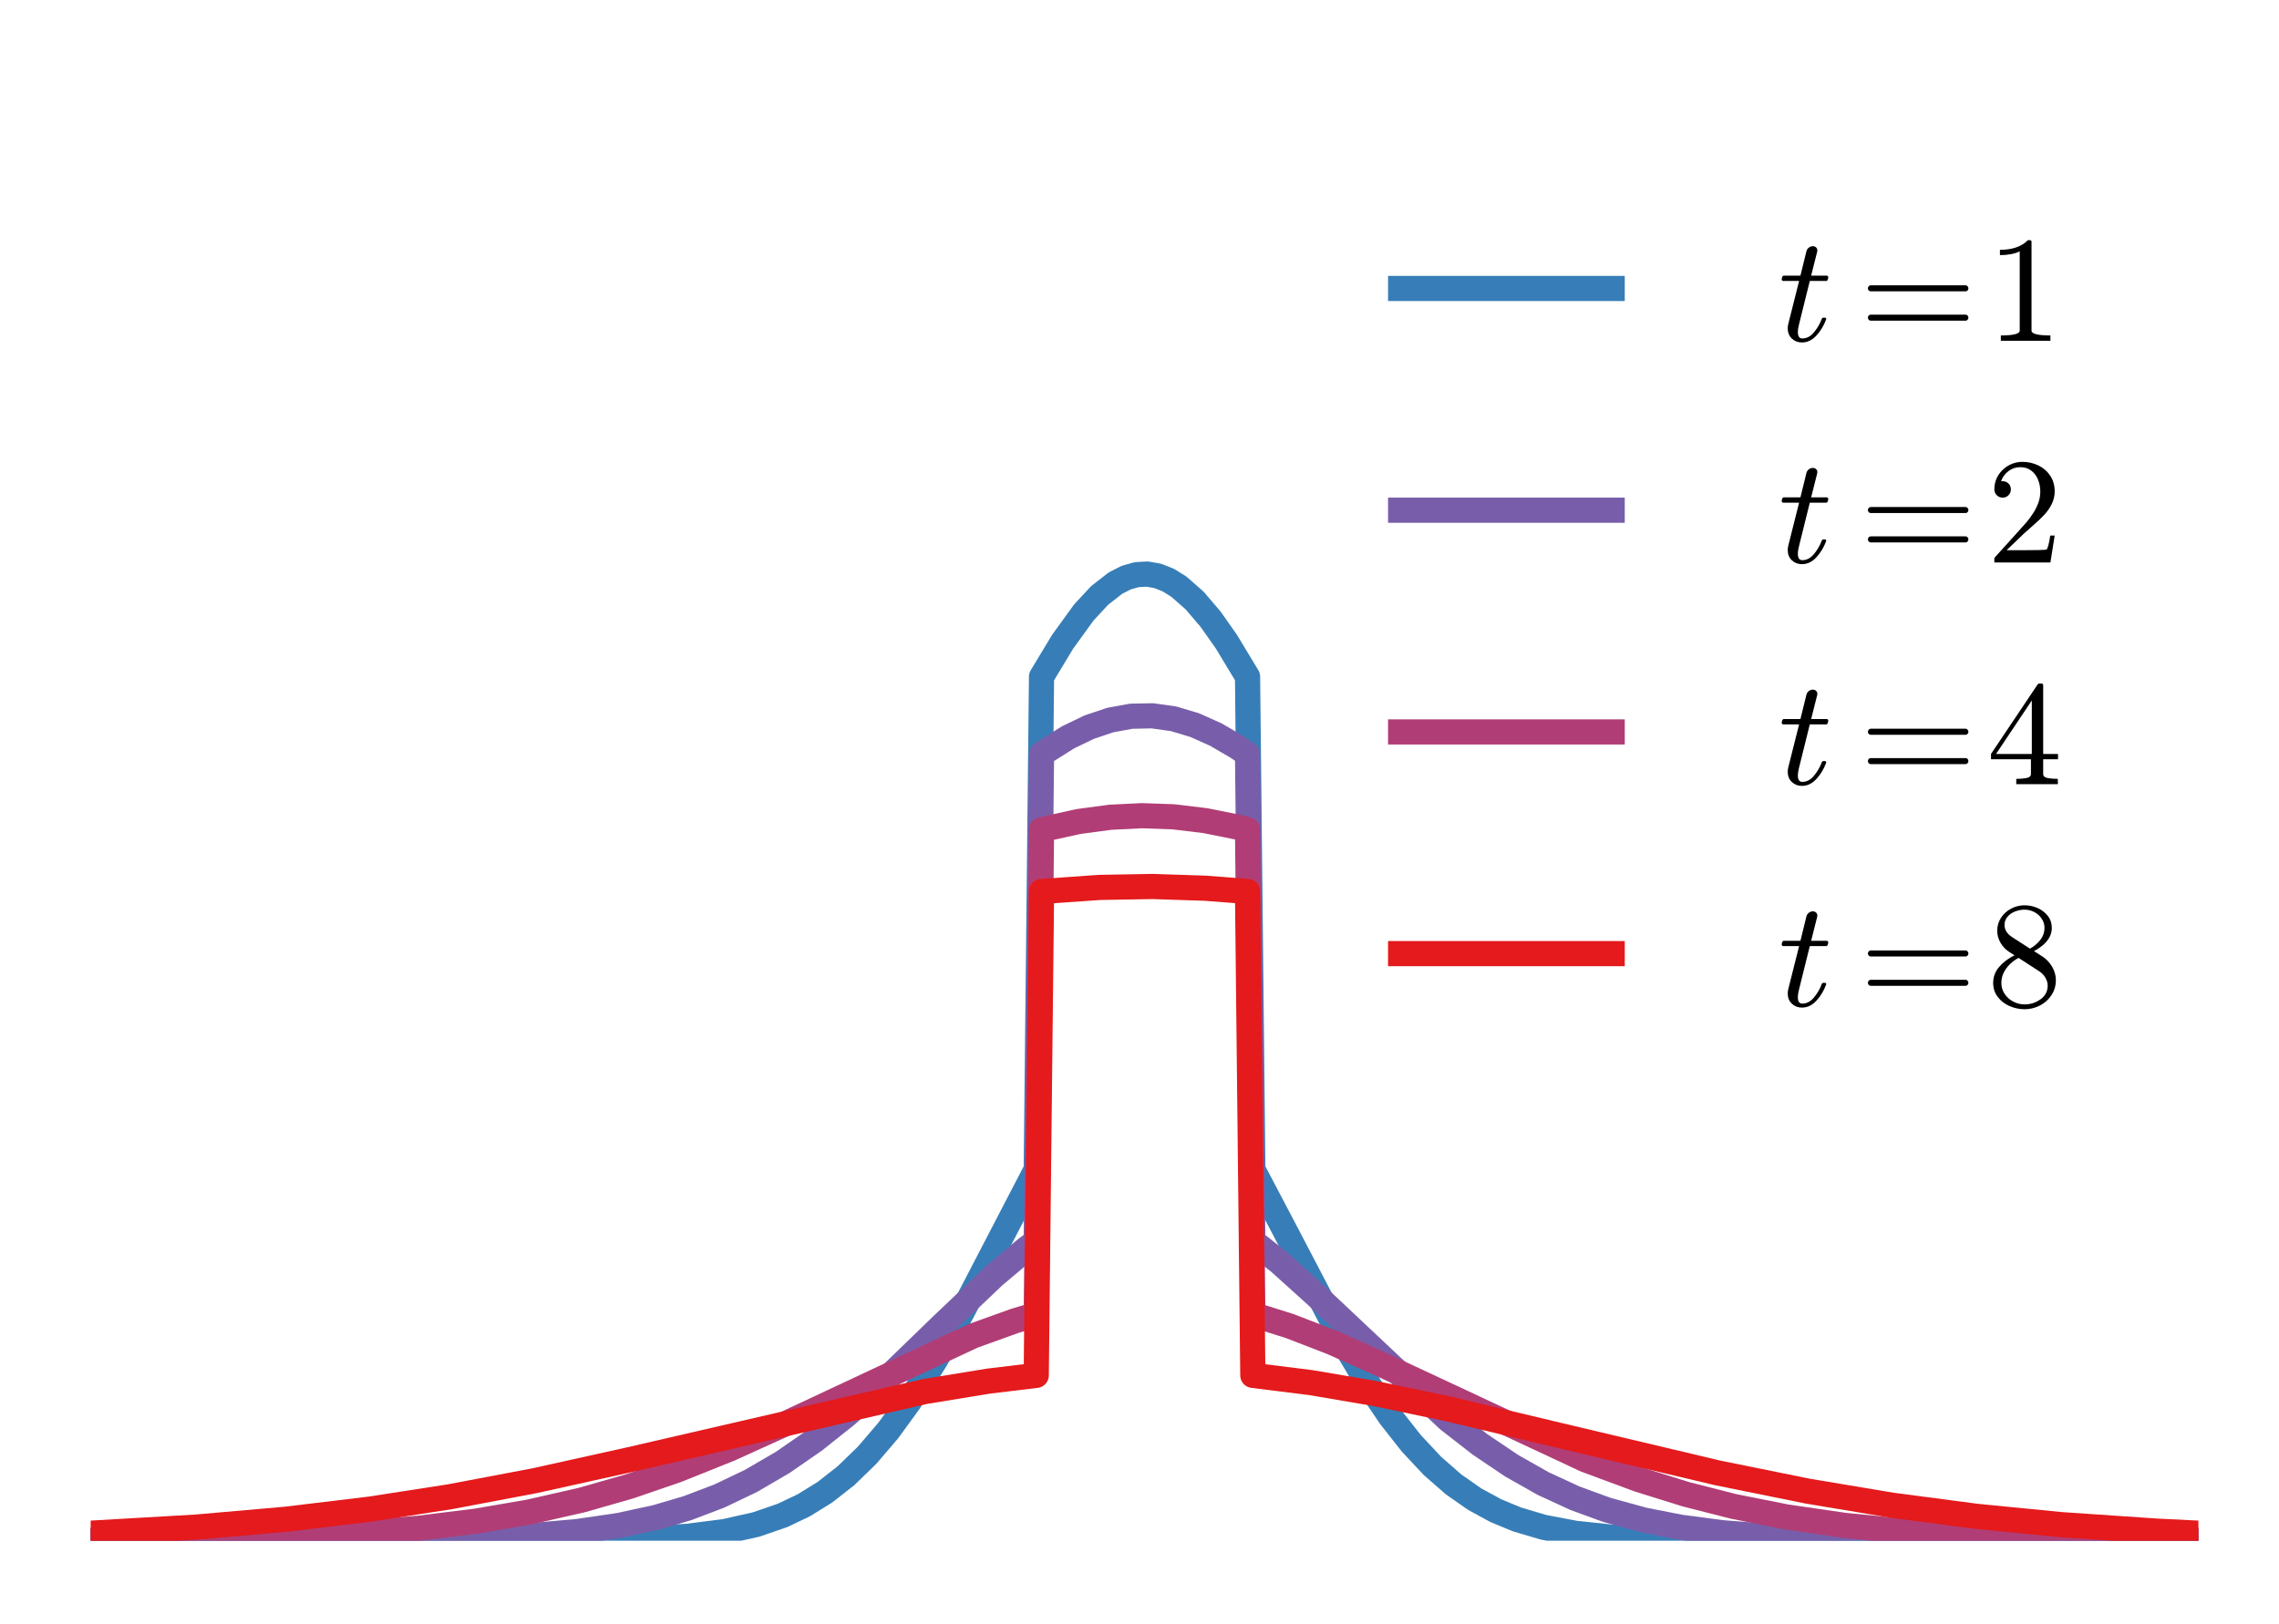
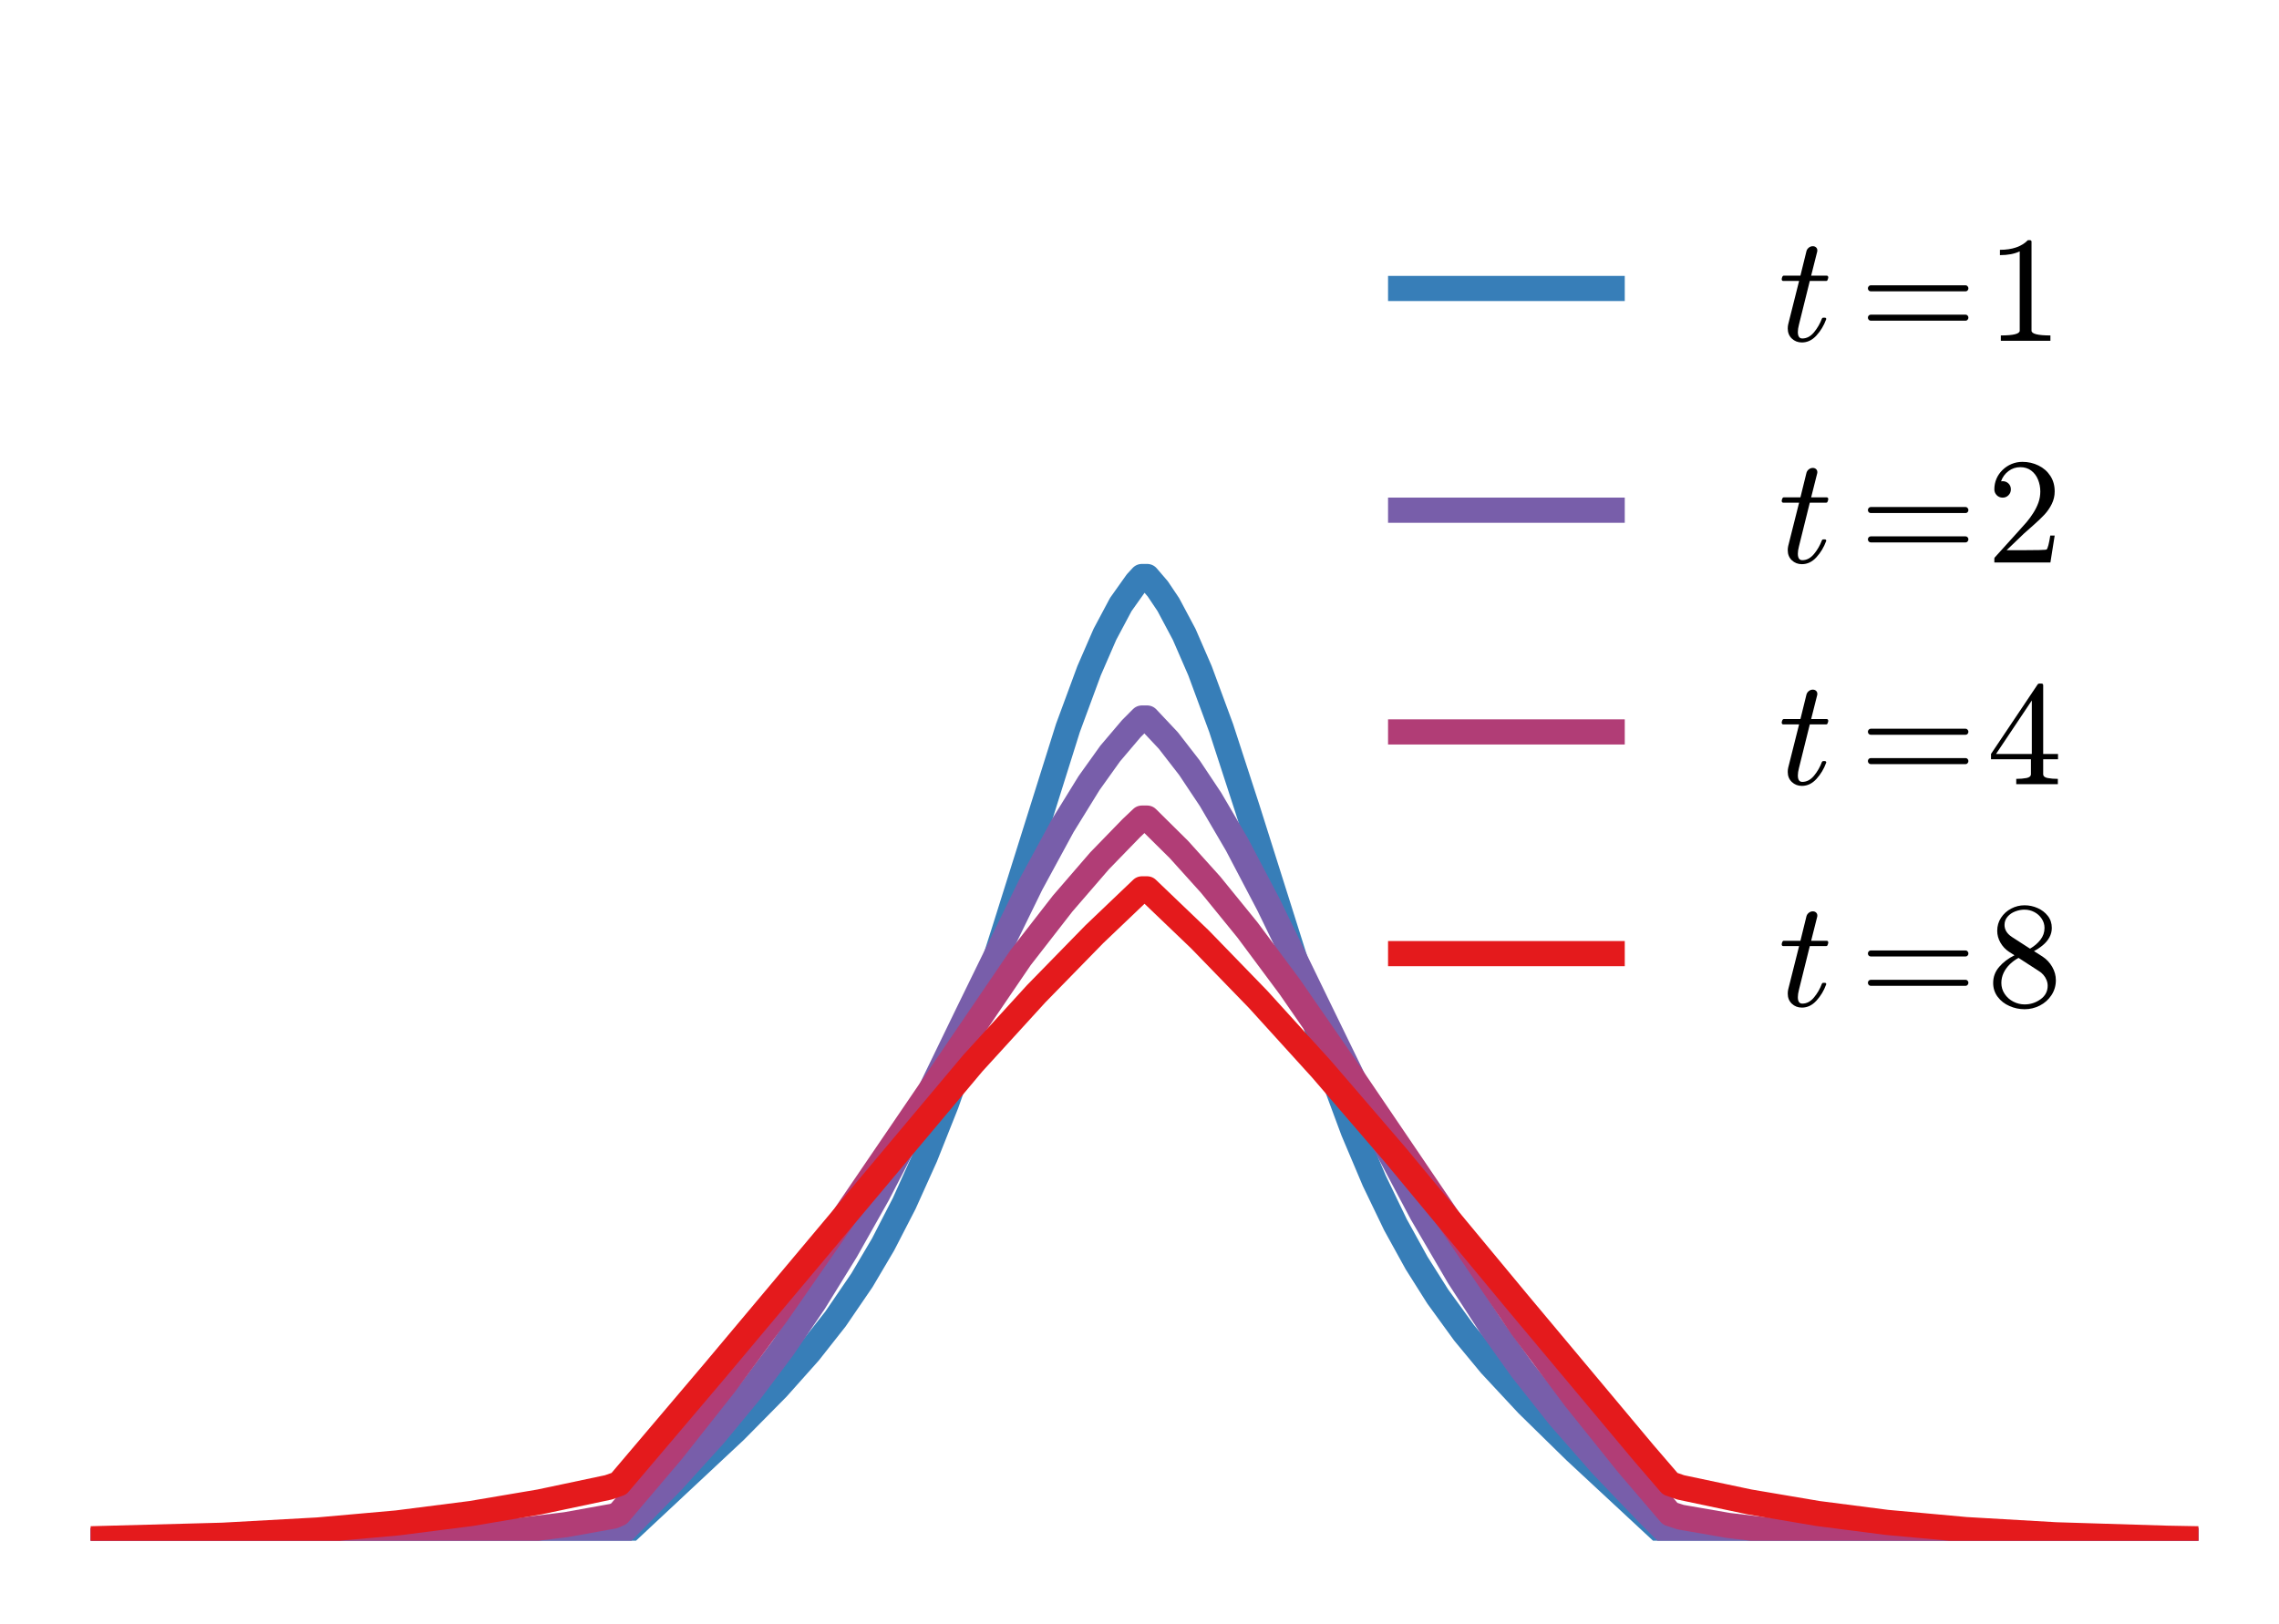
<svg xmlns="http://www.w3.org/2000/svg" xmlns:xlink="http://www.w3.org/1999/xlink" height="129pt" version="1.1" viewBox="0 0 181 129" width="181pt">
  <defs>
    <style type="text/css">
*{stroke-linecap:butt;stroke-linejoin:round;}
  </style>
  </defs>
  <g id="figure_1">
    <g id="patch_1">
      <path d=" M0 129.6 L181.8 129.6 L181.8 0 L0 0 z " style="fill:#ffffff;" />
    </g>
    <g id="axes_1">
      <g id="line2d_1">
-         <path clip-path="url(#p4f1cd30cb5)" d=" M7.2 122.4 L50.413 122.289 L54.609 122.051 L57.546 121.675 L60.063 121.11 L62.161 120.385 L63.839 119.585 L65.517 118.547 L67.195 117.23 L68.874 115.601 L70.552 113.637 L72.23 111.331 L74.328 107.989 L76.426 104.218 L82.299 92.909 L82.719 53.759 L84.397 50.979 L86.075 48.661 L87.334 47.304 L88.593 46.323 L89.432 45.894 L90.271 45.654 L91.11 45.606 L91.949 45.751 L92.788 46.085 L93.627 46.606 L94.886 47.716 L96.144 49.19 L97.403 50.979 L99.081 53.759 L99.501 92.909 L102.018 97.696 L106.633 106.525 L108.731 110.052 L110.409 112.526 L112.087 114.662 L113.765 116.456 L115.444 117.925 L117.122 119.098 L118.8 120.012 L120.478 120.708 L122.576 121.33 L125.093 121.808 L128.03 122.12 L132.226 122.313 L139.777 122.392 L174.6 122.4 L174.6 122.4" style="fill:none;stroke:#377eb8;stroke-linecap:square;stroke-width:2.0;" />
+         <path clip-path="url(#p4f1cd30cb5)" d=" M7.2 122.4 L49.155 122.299 L58.385 113.667 L61.741 110.269 L64.259 107.444 L66.356 104.783 L68.454 101.712 L70.132 98.87 L71.811 95.613 L73.489 91.889 L75.167 87.674 L77.265 81.74 L79.782 73.856 L84.817 57.832 L86.495 53.287 L87.753 50.392 L89.012 48.029 L90.271 46.255 L90.69 45.801 L91.11 45.801 L91.949 46.779 L92.788 48.029 L94.047 50.392 L95.305 53.287 L96.984 57.832 L99.081 64.282 L105.374 84.196 L107.472 89.843 L109.15 93.811 L110.829 97.297 L112.507 100.339 L114.185 102.998 L116.283 105.889 L118.38 108.423 L121.317 111.579 L125.093 115.28 L132.645 122.299 L133.484 122.397 L174.6 122.4 L174.6 122.4" style="fill:none;stroke:#377eb8;stroke-linecap:square;stroke-width:2.0;" />
      </g>
      <g id="line2d_2">
-         <path clip-path="url(#p4f1cd30cb5)" d=" M7.2 122.4 L35.31 122.291 L41.603 122.045 L45.798 121.68 L49.155 121.188 L52.092 120.552 L54.609 119.81 L57.126 118.853 L59.644 117.649 L62.161 116.18 L64.678 114.438 L67.195 112.437 L70.132 109.822 L74.747 105.353 L78.943 101.361 L81.46 99.239 L82.299 98.605 L82.719 59.904 L84.817 58.582 L86.495 57.771 L88.173 57.205 L89.851 56.9 L91.529 56.866 L93.207 57.104 L94.886 57.606 L96.564 58.358 L98.242 59.337 L99.081 59.904 L99.501 98.605 L101.598 100.263 L104.535 102.913 L115.024 112.787 L117.541 114.747 L120.059 116.444 L122.576 117.868 L125.093 119.028 L127.611 119.948 L130.547 120.757 L133.484 121.332 L136.841 121.771 L141.036 122.094 L146.91 122.299 L156.979 122.389 L174.6 122.4 L174.6 122.4" style="fill:none;stroke:#785eaa;stroke-linecap:square;stroke-width:2.0;" />
+         <path clip-path="url(#p4f1cd30cb5)" d=" M7.2 122.4 L44.54 122.291 L48.735 122.118 L49.155 121.995 L53.35 117.729 L56.707 114.028 L59.644 110.473 L62.161 107.118 L64.678 103.42 L67.195 99.341 L69.713 94.872 L72.65 89.207 L76.845 80.551 L81.88 70.246 L84.397 65.61 L86.495 62.21 L88.173 59.863 L89.851 57.886 L90.69 57.043 L91.11 57.043 L92.788 58.827 L94.466 60.992 L96.144 63.512 L98.242 67.096 L100.759 71.895 L104.535 79.671 L109.989 90.87 L112.926 96.404 L115.863 101.429 L118.38 105.314 L120.898 108.835 L123.835 112.547 L127.191 116.378 L130.967 120.325 L132.645 121.995 L133.484 122.143 L138.938 122.328 L149.427 122.396 L174.6 122.4 L174.6 122.4" style="fill:none;stroke:#785eaa;stroke-linecap:square;stroke-width:2.0;" />
      </g>
      <g id="line2d_3">
-         <path clip-path="url(#p4f1cd30cb5)" d=" M7.2 122.363 L19.787 122.189 L27.338 121.878 L33.212 121.414 L37.827 120.844 L42.023 120.121 L46.218 119.166 L49.994 118.085 L53.77 116.788 L57.965 115.105 L62.581 113.012 L77.265 106.135 L80.621 104.927 L82.299 104.426 L82.719 65.913 L85.656 65.265 L88.173 64.927 L90.69 64.801 L93.207 64.891 L95.725 65.195 L98.242 65.701 L99.081 65.913 L99.501 104.426 L102.438 105.35 L105.794 106.647 L109.989 108.529 L125.932 115.976 L130.128 117.535 L133.904 118.712 L137.68 119.675 L141.875 120.51 L146.49 121.181 L151.525 121.677 L157.398 122.028 L165.37 122.264 L174.6 122.363 L174.6 122.363" style="fill:none;stroke:#b13d76;stroke-linecap:square;stroke-width:2.0;" />
+         <path clip-path="url(#p4f1cd30cb5)" d=" M7.2 122.398 L28.177 122.277 L35.729 122.015 L40.764 121.64 L44.959 121.124 L48.735 120.444 L49.155 120.257 L53.35 115.316 L57.546 110.006 L61.741 104.314 L66.356 97.665 L81.041 76.101 L84.397 71.782 L87.334 68.383 L89.851 65.79 L90.69 64.994 L91.11 64.994 L93.627 67.485 L96.144 70.279 L99.081 73.889 L102.438 78.404 L106.633 84.466 L120.898 105.482 L125.093 111.099 L129.289 116.333 L132.645 120.257 L133.484 120.531 L137.26 121.186 L141.456 121.68 L146.49 122.038 L153.203 122.269 L164.111 122.38 L174.6 122.398 L174.6 122.398" style="fill:none;stroke:#b13d76;stroke-linecap:square;stroke-width:2.0;" />
      </g>
      <g id="line2d_4">
-         <path clip-path="url(#p4f1cd30cb5)" d=" M7.2 121.803 L15.591 121.318 L22.723 120.693 L29.436 119.883 L35.729 118.908 L42.442 117.637 L49.994 115.964 L73.489 110.541 L78.523 109.72 L82.299 109.264 L82.719 70.823 L87.334 70.5 L91.529 70.426 L95.725 70.564 L99.081 70.823 L99.501 109.264 L104.116 109.841 L109.15 110.698 L115.024 111.928 L123.835 114.031 L136.421 117.013 L143.553 118.458 L150.266 119.581 L156.979 120.464 L163.692 121.123 L171.244 121.637 L174.6 121.803 L174.6 121.803" style="fill:none;stroke:#e41a1c;stroke-linecap:square;stroke-width:2.0;" />
+         <path clip-path="url(#p4f1cd30cb5)" d=" M7.2 122.249 L17.689 121.966 L25.241 121.549 L31.534 120.989 L37.407 120.24 L42.862 119.317 L48.316 118.164 L49.155 117.871 L56.707 108.968 L77.265 84.463 L82.299 78.945 L86.914 74.219 L90.69 70.616 L91.11 70.616 L95.305 74.634 L99.92 79.392 L104.955 84.938 L110.829 91.766 L120.478 103.4 L130.547 115.433 L132.645 117.871 L133.484 118.164 L138.938 119.317 L144.392 120.24 L149.847 120.943 L156.14 121.518 L163.272 121.93 L172.083 122.203 L174.6 122.249 L174.6 122.249" style="fill:none;stroke:#e41a1c;stroke-linecap:square;stroke-width:2.0;" />
      </g>
      <g id="legend_1">
        <g id="line2d_5">
          <path d=" M111.24 22.918 L128.04 22.918" style="fill:none;stroke:#377eb8;stroke-linecap:square;stroke-width:2.0;" />
        </g>
        <g id="line2d_6" />
        <g id="text_1">
          <defs>
            <path d=" M9.281 0 L9.281 3.516 Q21.781 3.516 21.781 6.688 L21.781 59.188 Q16.609 56.688 8.688 56.688 L8.688 60.203 Q20.953 60.203 27.203 66.609 L28.609 66.609 Q28.953 66.609 29.266 66.328 Q29.594 66.062 29.594 65.719 L29.594 6.688 Q29.594 3.516 42.094 3.516 L42.094 0 z " id="Cmr10-31" />
            <path d=" M6.203 8.109 Q6.203 9.578 6.5 10.891 L13.719 39.594 L3.219 39.594 Q2.203 39.594 2.203 40.922 Q2.594 43.109 3.516 43.109 L14.594 43.109 L18.609 59.422 Q19 60.75 20.172 61.672 Q21.344 62.594 22.797 62.594 Q24.078 62.594 24.922 61.828 Q25.781 61.078 25.781 59.812 Q25.781 59.516 25.75 59.344 Q25.734 59.188 25.688 58.984 L21.688 43.109 L31.984 43.109 Q33.016 43.109 33.016 41.797 Q32.953 41.547 32.812 40.953 Q32.672 40.375 32.422 39.984 Q32.172 39.594 31.688 39.594 L20.797 39.594 L13.625 10.688 Q12.891 7.859 12.891 5.812 Q12.891 1.516 15.828 1.516 Q20.219 1.516 23.609 5.641 Q27 9.766 28.812 14.703 Q29.203 15.281 29.594 15.281 L30.812 15.281 Q31.203 15.281 31.438 15.016 Q31.688 14.75 31.688 14.406 Q31.688 14.203 31.594 14.109 Q29.391 8.062 25.188 3.469 Q21 -1.125 15.578 -1.125 Q11.625 -1.125 8.906 1.453 Q6.203 4.047 6.203 8.109" id="Cmmi10-74" />
            <path d=" M7.516 13.281 Q6.688 13.281 6.141 13.906 Q5.609 14.547 5.609 15.281 Q5.609 16.109 6.141 16.688 Q6.688 17.281 7.516 17.281 L70.312 17.281 Q71.047 17.281 71.578 16.688 Q72.125 16.109 72.125 15.281 Q72.125 14.547 71.578 13.906 Q71.047 13.281 70.312 13.281 z  M7.516 32.719 Q6.688 32.719 6.141 33.297 Q5.609 33.891 5.609 34.719 Q5.609 35.453 6.141 36.078 Q6.688 36.719 7.516 36.719 L70.312 36.719 Q71.047 36.719 71.578 36.078 Q72.125 35.453 72.125 34.719 Q72.125 33.891 71.578 33.297 Q71.047 32.719 70.312 32.719 z " id="Cmr10-3d" />
          </defs>
          <g transform="translate(141.24 27.11812)scale(0.12 -0.12)">
            <use transform="translate(0.0 0.390625)" xlink:href="#Cmmi10-74" />
            <use transform="translate(53.64258 0.390625)" xlink:href="#Cmr10-3d" />
            <use transform="translate(137.9512 0.390625)" xlink:href="#Cmr10-31" />
          </g>
        </g>
        <g id="line2d_7">
          <path d=" M111.24 40.532 L128.04 40.532" style="fill:none;stroke:#785eaa;stroke-linecap:square;stroke-width:2.0;" />
        </g>
        <g id="line2d_8" />
        <g id="text_2">
          <defs>
            <path d=" M4.984 0 L4.984 2.688 Q4.984 2.938 5.172 3.219 L20.703 20.406 Q24.219 24.219 26.406 26.797 Q28.609 29.391 30.75 32.766 Q32.906 36.141 34.156 39.625 Q35.406 43.109 35.406 47.016 Q35.406 51.125 33.891 54.859 Q32.375 58.594 29.375 60.844 Q26.375 63.094 22.125 63.094 Q17.781 63.094 14.312 60.469 Q10.844 57.859 9.422 53.719 Q9.812 53.812 10.5 53.812 Q12.75 53.812 14.328 52.297 Q15.922 50.781 15.922 48.391 Q15.922 46.094 14.328 44.5 Q12.75 42.922 10.5 42.922 Q8.156 42.922 6.562 44.547 Q4.984 46.188 4.984 48.391 Q4.984 52.156 6.391 55.438 Q7.812 58.734 10.469 61.297 Q13.141 63.875 16.484 65.234 Q19.828 66.609 23.578 66.609 Q29.297 66.609 34.219 64.188 Q39.156 61.766 42.031 57.344 Q44.922 52.938 44.922 47.016 Q44.922 42.672 43.016 38.766 Q41.109 34.859 38.125 31.656 Q35.156 28.469 30.516 24.406 Q25.875 20.359 24.422 19 L13.094 8.109 L22.703 8.109 Q29.781 8.109 34.547 8.219 Q39.312 8.344 39.594 8.594 Q40.766 9.859 42 17.828 L44.922 17.828 L42.094 0 z " id="Cmr10-32" />
          </defs>
          <g transform="translate(141.24 44.73188)scale(0.12 -0.12)">
            <use transform="translate(0.0 0.390625)" xlink:href="#Cmmi10-74" />
            <use transform="translate(53.64258 0.390625)" xlink:href="#Cmr10-3d" />
            <use transform="translate(137.9512 0.390625)" xlink:href="#Cmr10-32" />
          </g>
        </g>
        <g id="line2d_9">
          <path d=" M111.24 58.146 L128.04 58.146" style="fill:none;stroke:#b13d76;stroke-linecap:square;stroke-width:2.0;" />
        </g>
        <g id="line2d_10" />
        <g id="text_3">
          <defs>
            <path d=" M2.781 16.5 L2.781 20.016 L33.688 66.109 Q34.031 66.609 34.719 66.609 L36.188 66.609 Q37.312 66.609 37.312 65.484 L37.312 20.016 L47.125 20.016 L47.125 16.5 L37.312 16.5 L37.312 6.688 Q37.312 4.641 40.234 4.078 Q43.172 3.516 47.016 3.516 L47.016 0 L19.484 0 L19.484 3.516 Q23.344 3.516 26.266 4.078 Q29.203 4.641 29.203 6.688 L29.203 16.5 z  M6.109 20.016 L29.781 20.016 L29.781 55.422 z " id="Cmr10-34" />
          </defs>
          <g transform="translate(141.24 62.34562)scale(0.12 -0.12)">
            <use transform="translate(0.0 0.390625)" xlink:href="#Cmmi10-74" />
            <use transform="translate(53.64258 0.390625)" xlink:href="#Cmr10-3d" />
            <use transform="translate(137.9512 0.390625)" xlink:href="#Cmr10-34" />
          </g>
        </g>
        <g id="line2d_11">
          <path d=" M111.24 75.759 L128.04 75.759" style="fill:none;stroke:#e41a1c;stroke-linecap:square;stroke-width:2.0;" />
        </g>
        <g id="line2d_12" />
        <g id="text_4">
          <defs>
            <path d=" M4.203 15.188 Q4.203 21.188 8.156 25.797 Q12.109 30.422 18.312 33.5 L14.594 35.891 Q11.188 38.141 9.031 41.875 Q6.891 45.609 6.891 49.703 Q6.891 54.5 9.406 58.344 Q11.922 62.203 16.094 64.406 Q20.266 66.609 25 66.609 Q29.438 66.609 33.562 64.797 Q37.703 62.984 40.359 59.609 Q43.016 56.25 43.016 51.609 Q43.016 48.25 41.422 45.359 Q39.844 42.484 37.078 40.188 Q34.328 37.891 31.203 36.281 L36.922 32.625 Q40.875 30.031 43.281 25.828 Q45.703 21.625 45.703 17 Q45.703 11.578 42.797 7.125 Q39.891 2.688 35.109 0.234 Q30.328 -2.203 25 -2.203 Q19.828 -2.203 15.016 -0.094 Q10.203 2 7.203 5.984 Q4.203 9.969 4.203 15.188 M9.625 15.188 Q9.625 11.234 11.797 7.953 Q13.969 4.688 17.531 2.828 Q21.094 0.984 25 0.984 Q30.812 0.984 35.547 4.375 Q40.281 7.766 40.281 13.375 Q40.281 15.281 39.516 17.156 Q38.766 19.047 37.422 20.578 Q36.078 22.125 34.422 23.094 L21 31.781 Q17.875 30.125 15.25 27.578 Q12.641 25.047 11.125 21.875 Q9.625 18.703 9.625 15.188 M16.5 45.703 L28.609 37.891 Q32.812 40.328 35.5 43.797 Q38.188 47.266 38.188 51.609 Q38.188 54.984 36.297 57.781 Q34.422 60.594 31.391 62.156 Q28.375 63.719 24.906 63.719 Q21.875 63.719 18.797 62.547 Q15.719 61.375 13.719 59.047 Q11.719 56.734 11.719 53.609 Q11.719 48.922 16.5 45.703" id="Cmr10-38" />
          </defs>
          <g transform="translate(141.24 79.95937)scale(0.12 -0.12)">
            <use transform="translate(0.0 0.390625)" xlink:href="#Cmmi10-74" />
            <use transform="translate(53.64258 0.390625)" xlink:href="#Cmr10-3d" />
            <use transform="translate(137.9512 0.390625)" xlink:href="#Cmr10-38" />
          </g>
        </g>
      </g>
    </g>
  </g>
  <defs>
    <clipPath id="p4f1cd30cb5">
      <rect height="115.2" width="167.4" x="7.2" y="7.2" />
    </clipPath>
  </defs>
</svg>
